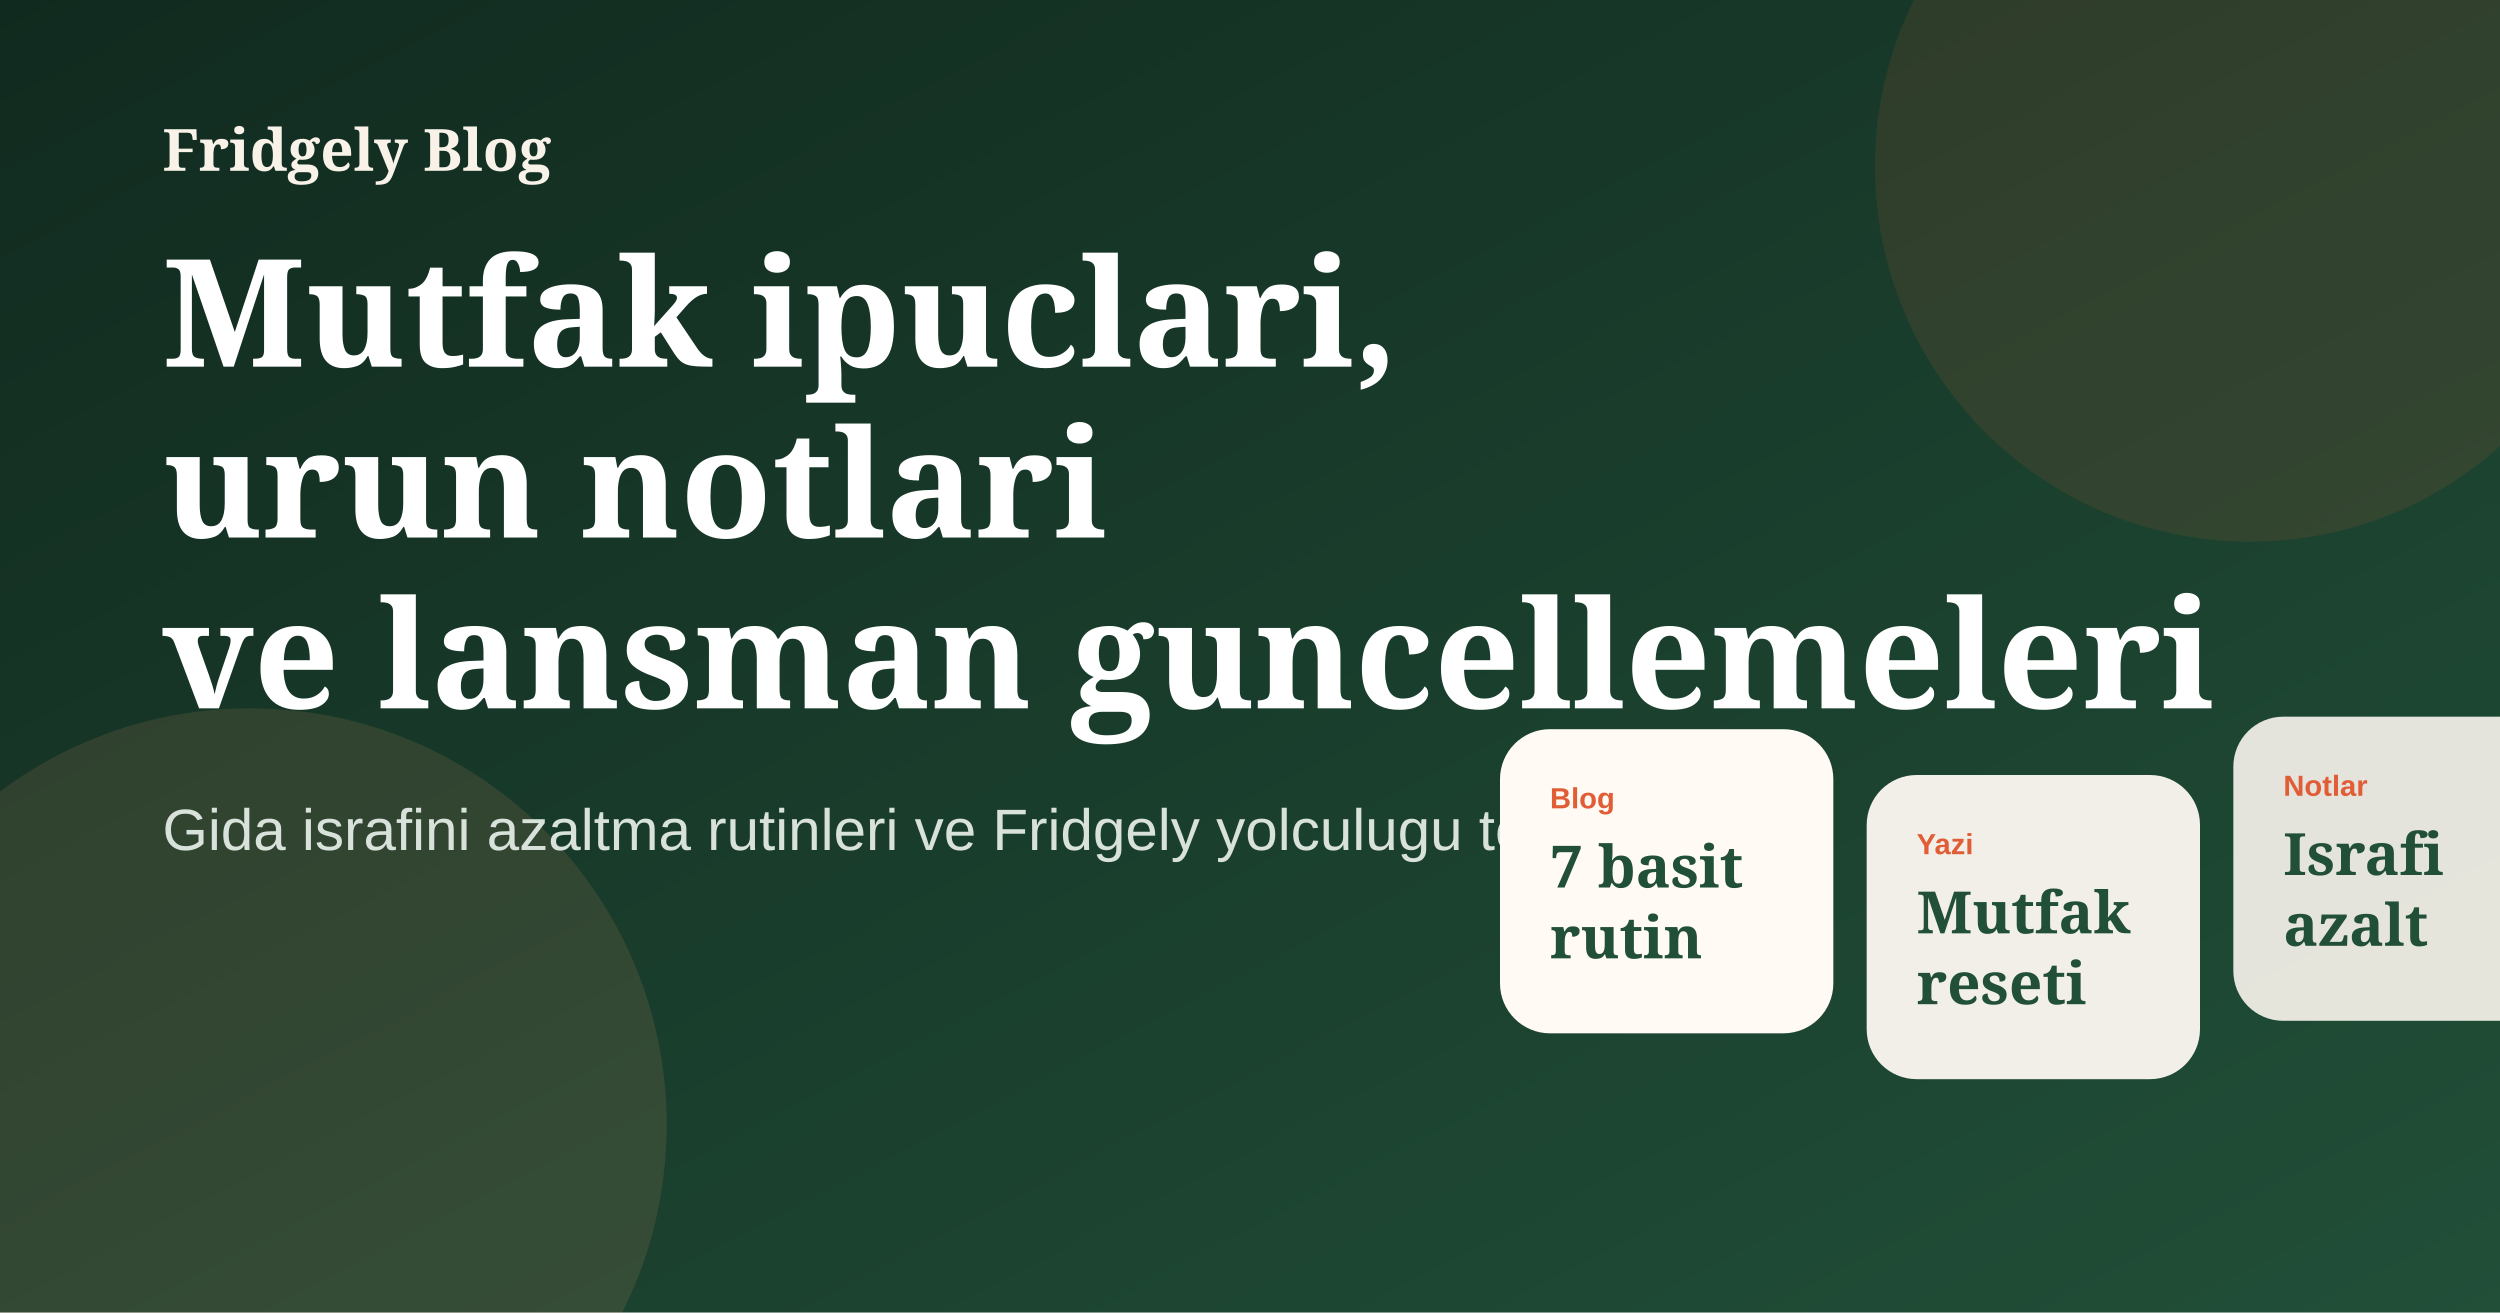
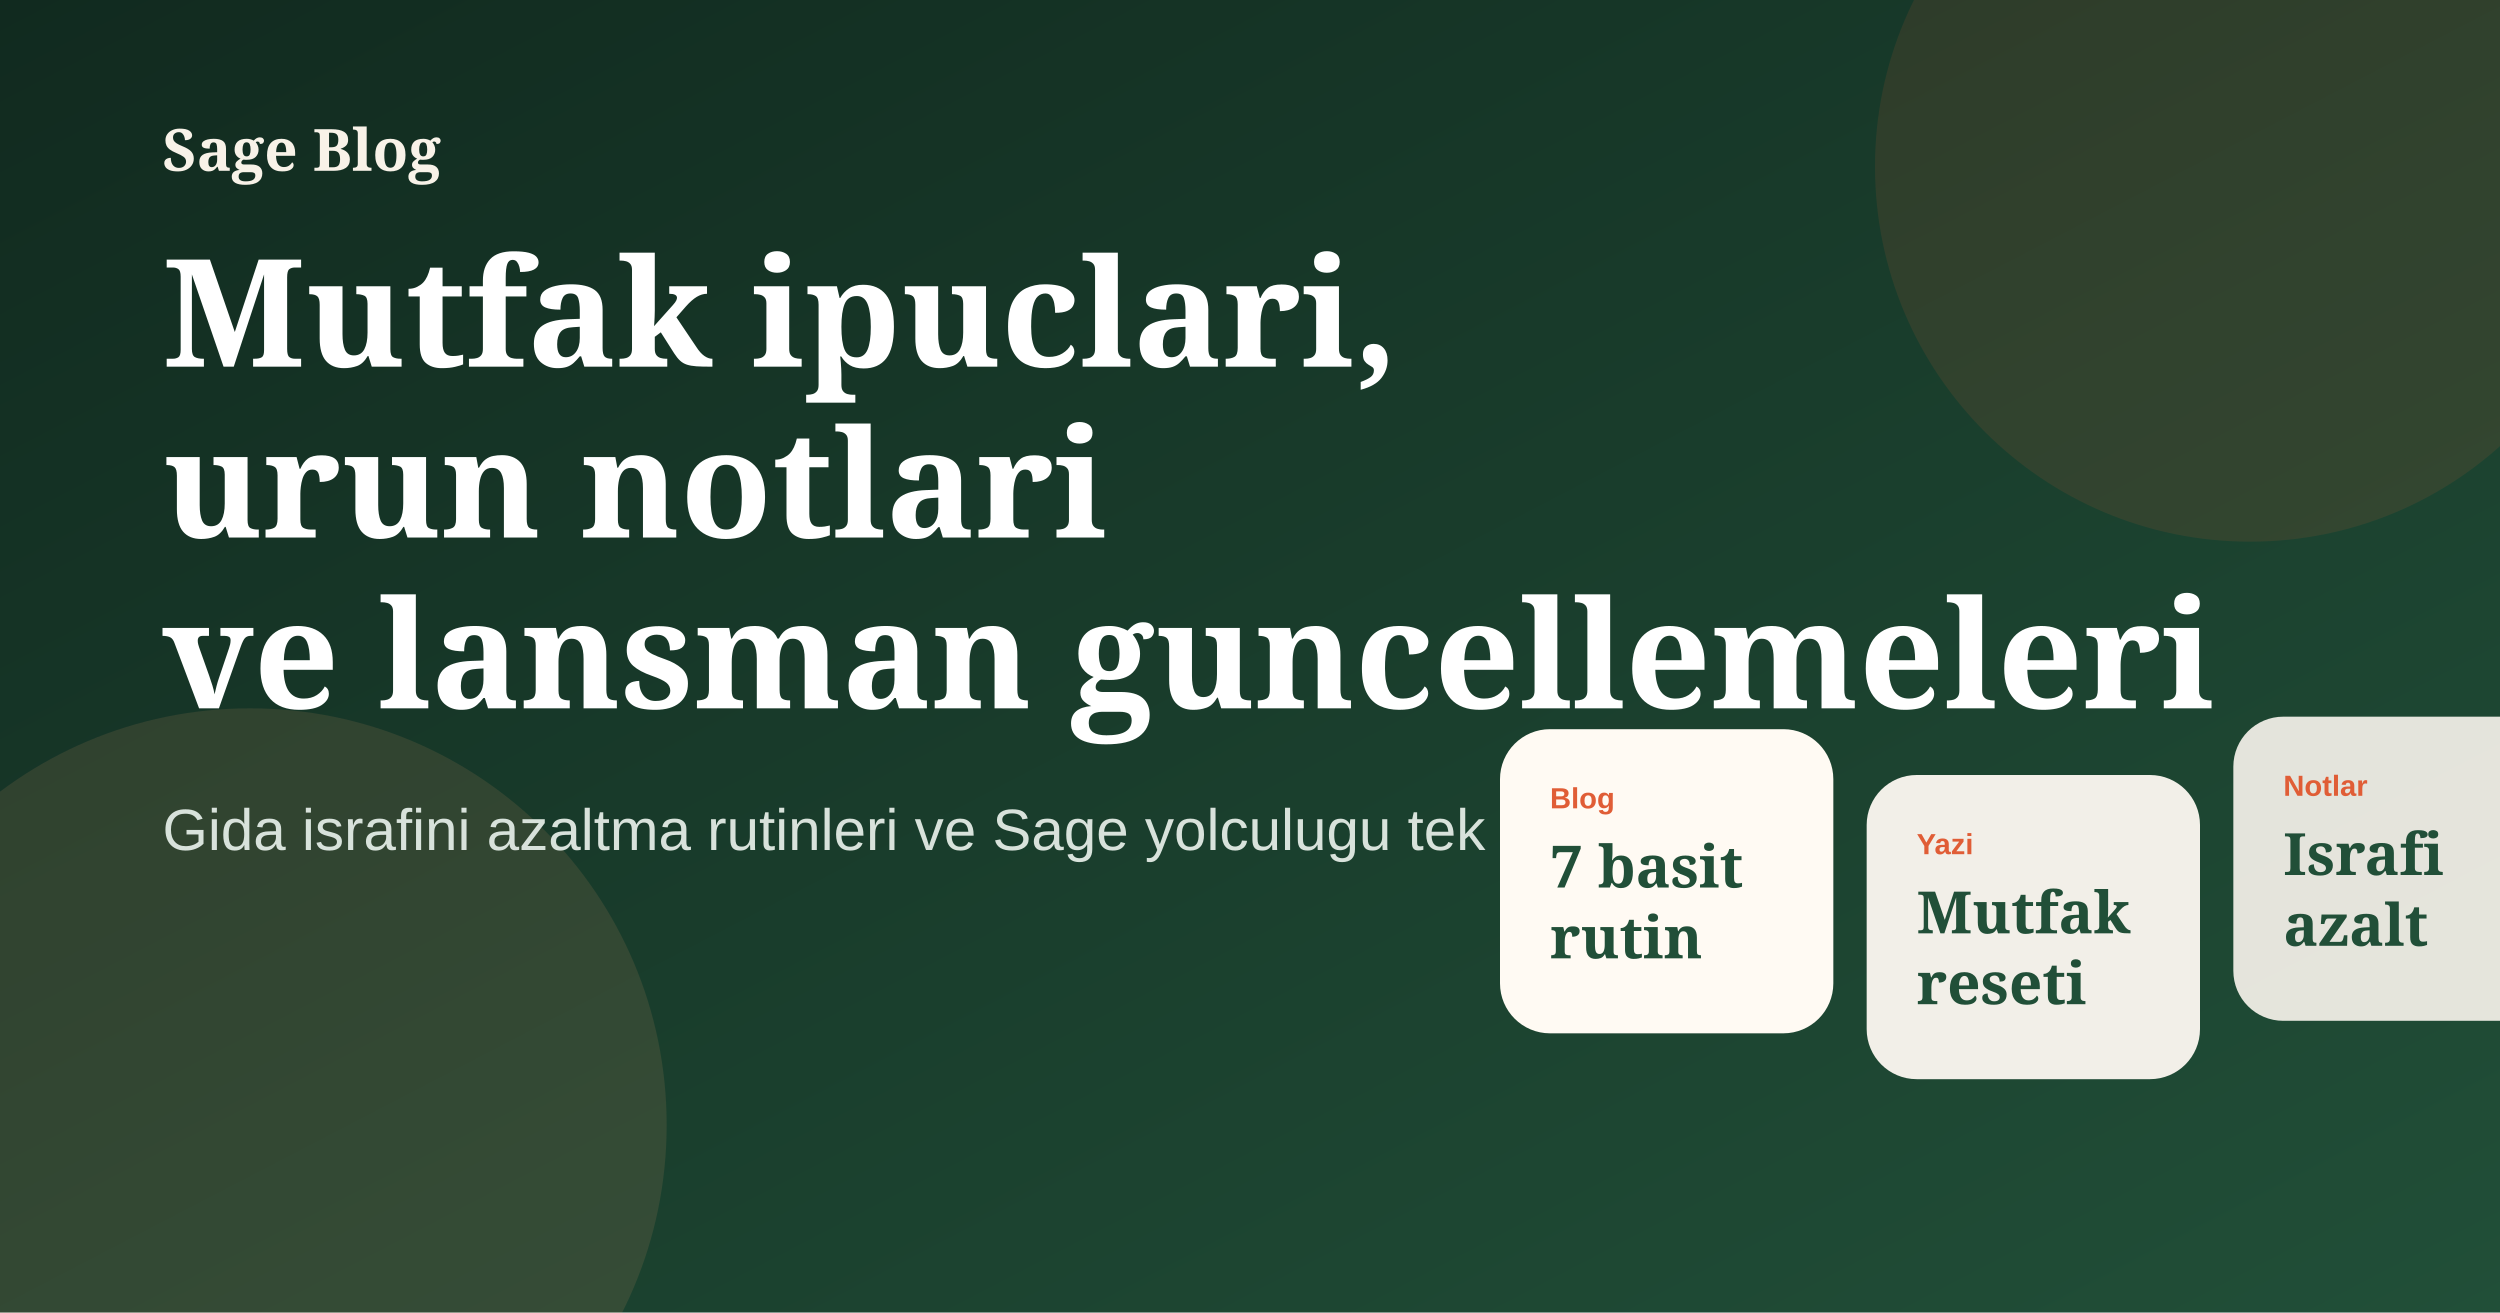
<svg xmlns="http://www.w3.org/2000/svg" width="1200" height="630" viewBox="0 0 1200 630" role="img" aria-labelledby="title desc">
  <defs>
    <linearGradient id="bg" x1="0%" y1="0%" x2="100%" y2="100%">
      <stop offset="0%" stop-color="#112a1f" />
      <stop offset="100%" stop-color="#214f38" />
    </linearGradient>
  </defs>
  <rect width="1200" height="630" fill="url(#bg)" />
  <circle cx="1080" cy="80" r="180" fill="#e05d36" fill-opacity="0.12" />
  <circle cx="120" cy="540" r="200" fill="#f2a56f" fill-opacity="0.12" />
  <g transform="translate(78 82)">
-     <text x="0" y="0" fill="#f8f2e8" font-size="28" font-family="Georgia, serif" font-weight="700">Fridgely Blog</text>
+     <text x="0" y="0" fill="#f8f2e8" font-size="28" font-family="Georgia, serif" font-weight="700">Sage Blog</text>
    <text x="0" y="94" fill="#ffffff" font-size="72" font-family="Georgia, serif" font-weight="700">Mutfak ipuclari,</text>
    <text x="0" y="176" fill="#ffffff" font-size="72" font-family="Georgia, serif" font-weight="700">urun notlari</text>
    <text x="0" y="258" fill="#ffffff" font-size="72" font-family="Georgia, serif" font-weight="700">ve lansman guncellemeleri</text>
-     <text x="0" y="326" fill="#d8e2db" font-size="28" font-family="Arial, Helvetica, sans-serif">Gida israfini azaltma rutinleri ve Fridgely yolculugu tek yerde.</text>
+     <text x="0" y="326" fill="#d8e2db" font-size="28" font-family="Arial, Helvetica, sans-serif">Gida israfini azaltma rutinleri ve Sage yolculugu tek yerde.</text>
  </g>
  <g transform="translate(720 350)">
    <rect x="0" y="0" width="160" height="146" rx="24" fill="#fffaf3" />
    <text x="24" y="38" fill="#e05d36" font-size="14" font-family="Arial, Helvetica, sans-serif" font-weight="700">Blog</text>
    <text x="24" y="76" fill="#214f38" font-size="28" font-family="Georgia, serif" font-weight="700">7 basit</text>
    <text x="24" y="110" fill="#214f38" font-size="28" font-family="Georgia, serif" font-weight="700">rutin</text>
    <rect x="176" y="22" width="160" height="146" rx="24" fill="#fffaf3" fill-opacity="0.94" />
    <text x="200" y="60" fill="#e05d36" font-size="14" font-family="Arial, Helvetica, sans-serif" font-weight="700">Yazi</text>
    <text x="200" y="98" fill="#214f38" font-size="28" font-family="Georgia, serif" font-weight="700">Mutfak</text>
    <text x="200" y="132" fill="#214f38" font-size="28" font-family="Georgia, serif" font-weight="700">reseti</text>
    <rect x="352" y="-6" width="160" height="146" rx="24" fill="#fffaf3" fill-opacity="0.88" />
    <text x="376" y="32" fill="#e05d36" font-size="14" font-family="Arial, Helvetica, sans-serif" font-weight="700">Notlar</text>
    <text x="376" y="70" fill="#214f38" font-size="28" font-family="Georgia, serif" font-weight="700">Israfi</text>
    <text x="376" y="104" fill="#214f38" font-size="28" font-family="Georgia, serif" font-weight="700">azalt</text>
  </g>
</svg>
